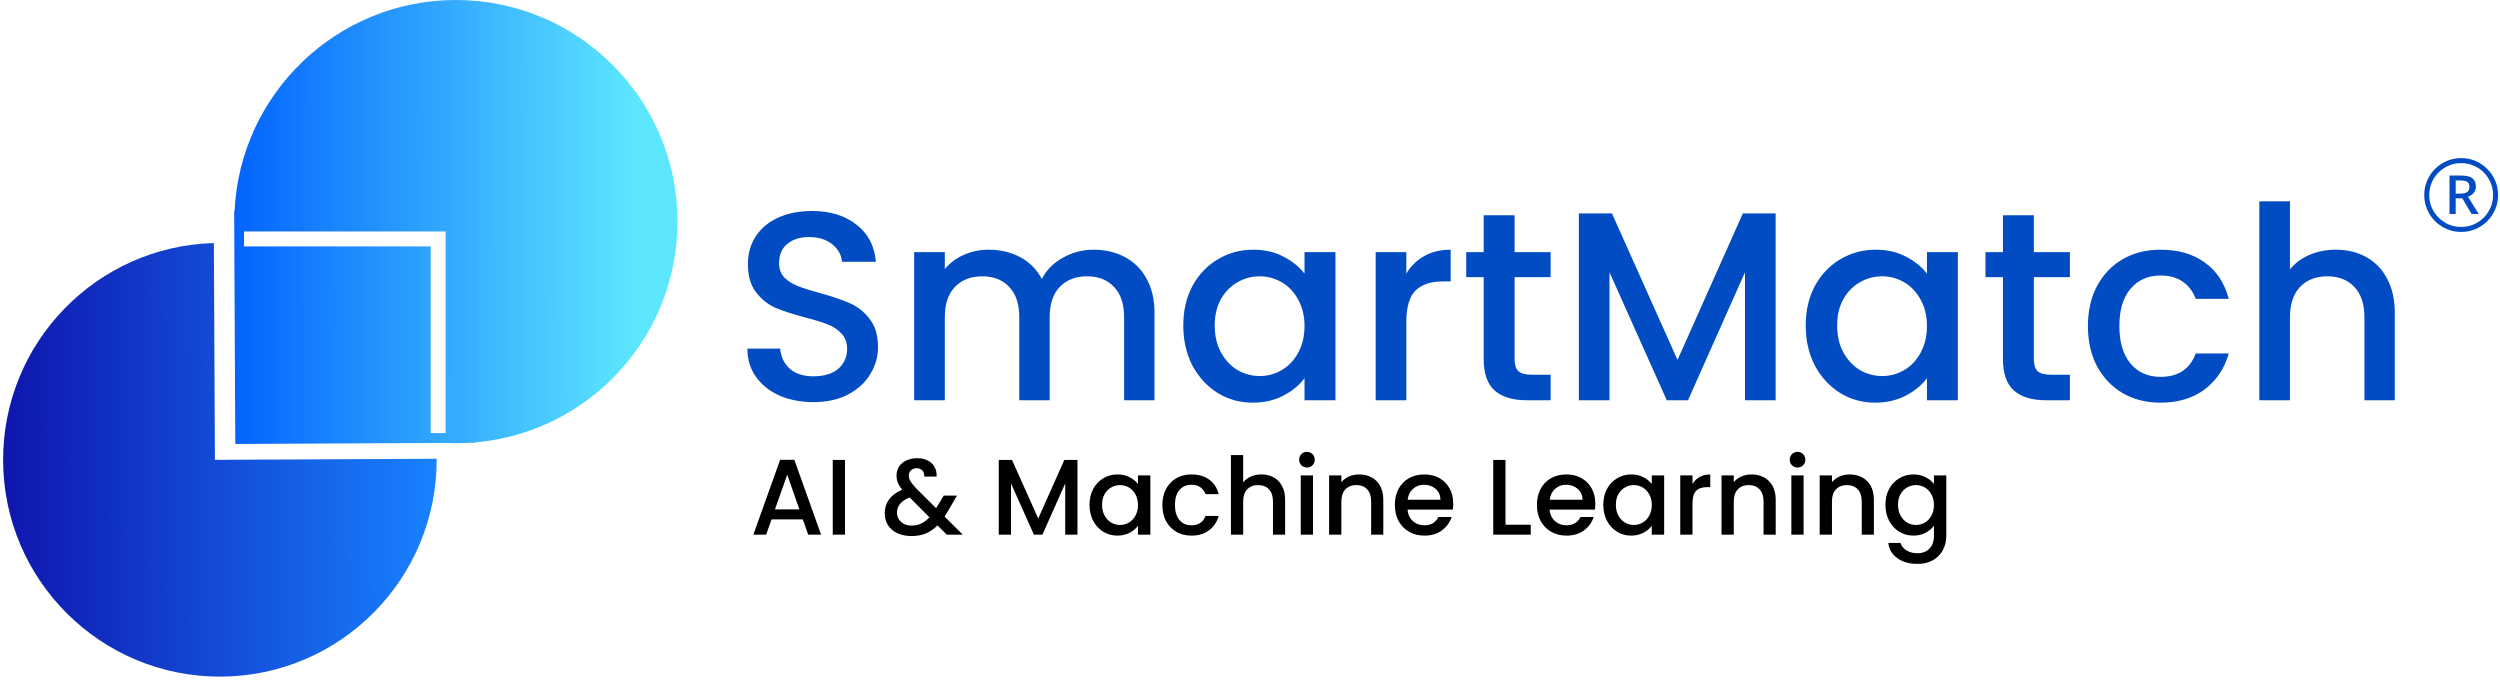
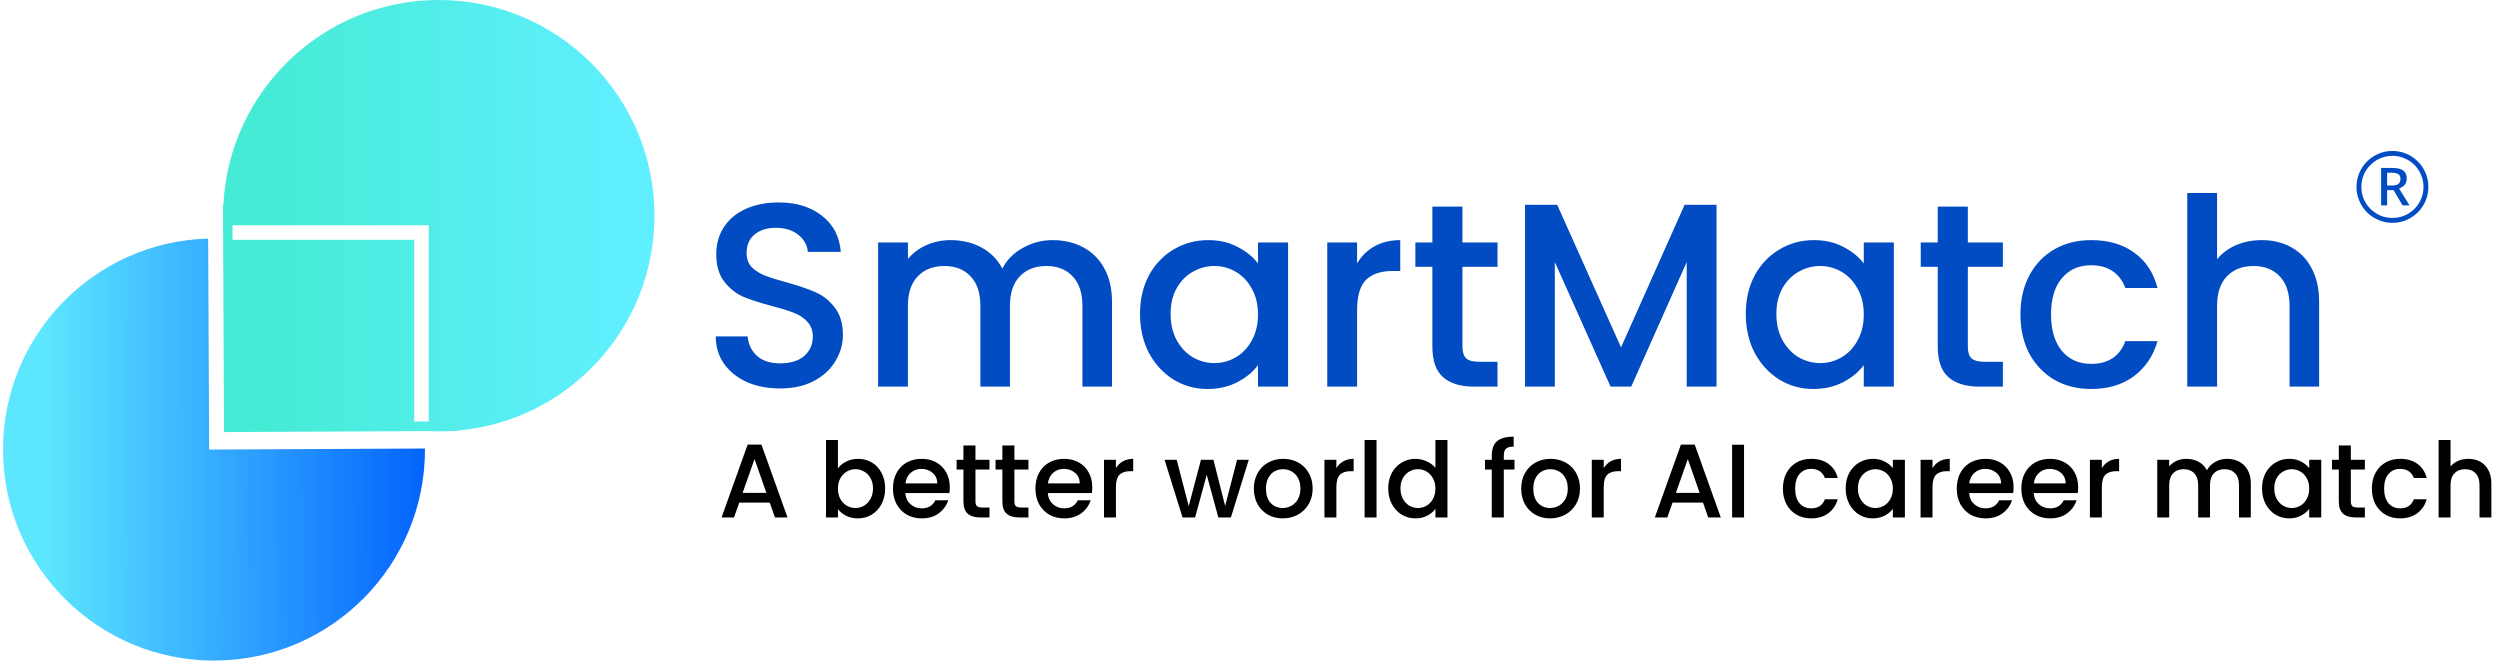
- <svg xmlns="http://www.w3.org/2000/svg" width="837" height="228" viewBox="0 0 837 228" fill="none">
-   <path fill-rule="evenodd" clip-rule="evenodd" d="M71.605 81.374C32.297 82.449 0.856 114.753 1.045 154.288C1.237 194.38 33.886 226.726 73.967 226.534C114.049 226.342 146.386 193.686 146.194 153.593L71.952 153.949L71.605 81.374ZM73.166 81.348L73.379 81.347C73.344 81.347 73.308 81.347 73.272 81.347C73.237 81.347 73.202 81.348 73.166 81.348Z" fill="url(#paint0_linear)" />
-   <path fill-rule="evenodd" clip-rule="evenodd" d="M226.835 74.192C226.835 112.923 197.156 144.722 159.3 148.089L159.301 148.25L156.933 148.261C155.513 148.342 154.083 148.383 152.643 148.383C151.447 148.383 150.257 148.355 149.074 148.299L78.774 148.635L78.4 70.622L78.536 70.621C80.399 31.305 112.865 0 152.643 0C193.618 0 226.835 33.217 226.835 74.192ZM81.688 82.5H144.188V145H149.188V80V77.5H146.688H81.688V82.5Z" fill="url(#paint1_linear)" />
-   <path d="M272.36 134.63C268.16 134.63 264.38 133.91 261.02 132.47C257.66 130.97 255.02 128.87 253.1 126.17C251.18 123.47 250.22 120.32 250.22 116.72H261.2C261.44 119.42 262.49 121.64 264.35 123.38C266.27 125.12 268.94 125.99 272.36 125.99C275.9 125.99 278.66 125.15 280.64 123.47C282.62 121.73 283.61 119.51 283.61 116.81C283.61 114.71 282.98 113 281.72 111.68C280.52 110.36 278.99 109.34 277.13 108.62C275.33 107.9 272.81 107.12 269.57 106.28C265.49 105.2 262.16 104.12 259.58 103.04C257.06 101.9 254.9 100.16 253.1 97.82C251.3 95.48 250.4 92.36 250.4 88.46C250.4 84.86 251.3 81.71 253.1 79.01C254.9 76.31 257.42 74.24 260.66 72.8C263.9 71.36 267.65 70.64 271.91 70.64C277.97 70.64 282.92 72.17 286.76 75.23C290.66 78.23 292.82 82.37 293.24 87.65H281.9C281.72 85.37 280.64 83.42 278.66 81.8C276.68 80.18 274.07 79.37 270.83 79.37C267.89 79.37 265.49 80.12 263.63 81.62C261.77 83.12 260.84 85.28 260.84 88.1C260.84 90.02 261.41 91.61 262.55 92.87C263.75 94.07 265.25 95.03 267.05 95.75C268.85 96.47 271.31 97.25 274.43 98.09C278.57 99.23 281.93 100.37 284.51 101.51C287.15 102.65 289.37 104.42 291.17 106.82C293.03 109.16 293.96 112.31 293.96 116.27C293.96 119.45 293.09 122.45 291.35 125.27C289.67 128.09 287.18 130.37 283.88 132.11C280.64 133.79 276.8 134.63 272.36 134.63ZM366.096 83.6C369.996 83.6 373.476 84.41 376.536 86.03C379.656 87.65 382.086 90.05 383.826 93.23C385.626 96.41 386.526 100.25 386.526 104.75V134H376.356V106.28C376.356 101.84 375.246 98.45 373.026 96.11C370.806 93.71 367.776 92.51 363.936 92.51C360.096 92.51 357.036 93.71 354.756 96.11C352.536 98.45 351.426 101.84 351.426 106.28V134H341.256V106.28C341.256 101.84 340.146 98.45 337.926 96.11C335.706 93.71 332.676 92.51 328.836 92.51C324.996 92.51 321.936 93.71 319.656 96.11C317.436 98.45 316.326 101.84 316.326 106.28V134H306.066V84.41H316.326V90.08C318.006 88.04 320.136 86.45 322.716 85.31C325.296 84.17 328.056 83.6 330.996 83.6C334.956 83.6 338.496 84.44 341.616 86.12C344.736 87.8 347.136 90.23 348.816 93.41C350.316 90.41 352.656 88.04 355.836 86.3C359.016 84.5 362.436 83.6 366.096 83.6ZM396.162 108.98C396.162 104 397.182 99.59 399.222 95.75C401.322 91.91 404.142 88.94 407.682 86.84C411.282 84.68 415.242 83.6 419.562 83.6C423.462 83.6 426.852 84.38 429.732 85.94C432.672 87.44 435.012 89.33 436.752 91.61V84.41H447.102V134H436.752V126.62C435.012 128.96 432.642 130.91 429.642 132.47C426.642 134.03 423.222 134.81 419.382 134.81C415.122 134.81 411.222 133.73 407.682 131.57C404.142 129.35 401.322 126.29 399.222 122.39C397.182 118.43 396.162 113.96 396.162 108.98ZM436.752 109.16C436.752 105.74 436.032 102.77 434.592 100.25C433.212 97.73 431.382 95.81 429.102 94.49C426.822 93.17 424.362 92.51 421.722 92.51C419.082 92.51 416.622 93.17 414.342 94.49C412.062 95.75 410.202 97.64 408.762 100.16C407.382 102.62 406.692 105.56 406.692 108.98C406.692 112.4 407.382 115.4 408.762 117.98C410.202 120.56 412.062 122.54 414.342 123.92C416.682 125.24 419.142 125.9 421.722 125.9C424.362 125.9 426.822 125.24 429.102 123.92C431.382 122.6 433.212 120.68 434.592 118.16C436.032 115.58 436.752 112.58 436.752 109.16ZM470.838 91.61C472.338 89.09 474.318 87.14 476.778 85.76C479.298 84.32 482.268 83.6 485.688 83.6V94.22H483.078C479.058 94.22 475.998 95.24 473.898 97.28C471.858 99.32 470.838 102.86 470.838 107.9V134H460.578V84.41H470.838V91.61ZM507.089 92.78V120.23C507.089 122.09 507.509 123.44 508.349 124.28C509.249 125.06 510.749 125.45 512.849 125.45H519.149V134H511.049C506.429 134 502.889 132.92 500.429 130.76C497.969 128.6 496.739 125.09 496.739 120.23V92.78H490.889V84.41H496.739V72.08H507.089V84.41H519.149V92.78H507.089ZM594.485 71.45V134H584.225V91.16L565.145 134H558.035L538.865 91.16V134H528.605V71.45H539.675L561.635 120.5L583.505 71.45H594.485ZM604.551 108.98C604.551 104 605.571 99.59 607.611 95.75C609.711 91.91 612.531 88.94 616.071 86.84C619.671 84.68 623.631 83.6 627.951 83.6C631.851 83.6 635.241 84.38 638.121 85.94C641.061 87.44 643.401 89.33 645.141 91.61V84.41H655.491V134H645.141V126.62C643.401 128.96 641.031 130.91 638.031 132.47C635.031 134.03 631.611 134.81 627.771 134.81C623.511 134.81 619.611 133.73 616.071 131.57C612.531 129.35 609.711 126.29 607.611 122.39C605.571 118.43 604.551 113.96 604.551 108.98ZM645.141 109.16C645.141 105.74 644.421 102.77 642.981 100.25C641.601 97.73 639.771 95.81 637.491 94.49C635.211 93.17 632.751 92.51 630.111 92.51C627.471 92.51 625.011 93.17 622.731 94.49C620.451 95.75 618.591 97.64 617.151 100.16C615.771 102.62 615.081 105.56 615.081 108.98C615.081 112.4 615.771 115.4 617.151 117.98C618.591 120.56 620.451 122.54 622.731 123.92C625.071 125.24 627.531 125.9 630.111 125.9C632.751 125.9 635.211 125.24 637.491 123.92C639.771 122.6 641.601 120.68 642.981 118.16C644.421 115.58 645.141 112.58 645.141 109.16ZM680.937 92.78V120.23C680.937 122.09 681.357 123.44 682.197 124.28C683.097 125.06 684.597 125.45 686.697 125.45H692.997V134H684.897C680.277 134 676.737 132.92 674.277 130.76C671.817 128.6 670.587 125.09 670.587 120.23V92.78H664.737V84.41H670.587V72.08H680.937V84.41H692.997V92.78H680.937ZM699.033 109.16C699.033 104.06 700.053 99.59 702.093 95.75C704.193 91.85 707.073 88.85 710.733 86.75C714.393 84.65 718.593 83.6 723.333 83.6C729.333 83.6 734.283 85.04 738.183 87.92C742.143 90.74 744.813 94.79 746.193 100.07H735.123C734.223 97.61 732.783 95.69 730.803 94.31C728.823 92.93 726.333 92.24 723.333 92.24C719.133 92.24 715.773 93.74 713.253 96.74C710.793 99.68 709.563 103.82 709.563 109.16C709.563 114.5 710.793 118.67 713.253 121.67C715.773 124.67 719.133 126.17 723.333 126.17C729.273 126.17 733.203 123.56 735.123 118.34H746.193C744.753 123.38 742.053 127.4 738.093 130.4C734.133 133.34 729.213 134.81 723.333 134.81C718.593 134.81 714.393 133.76 710.733 131.66C707.073 129.5 704.193 126.5 702.093 122.66C700.053 118.76 699.033 114.26 699.033 109.16ZM782.068 83.6C785.848 83.6 789.208 84.41 792.148 86.03C795.148 87.65 797.488 90.05 799.168 93.23C800.908 96.41 801.778 100.25 801.778 104.75V134H791.608V106.28C791.608 101.84 790.498 98.45 788.278 96.11C786.058 93.71 783.028 92.51 779.188 92.51C775.348 92.51 772.288 93.71 770.008 96.11C767.788 98.45 766.678 101.84 766.678 106.28V134H756.418V67.4H766.678V90.17C768.418 88.07 770.608 86.45 773.248 85.31C775.948 84.17 778.888 83.6 782.068 83.6Z" fill="#024CC3" />
-   <path d="M824 77.65C822.3 77.65 820.7 77.33 819.2 76.69C817.7 76.05 816.38 75.17 815.24 74.05C814.12 72.91 813.24 71.59 812.6 70.09C811.96 68.59 811.64 66.99 811.64 65.29C811.64 63.57 811.96 61.97 812.6 60.49C813.24 58.99 814.12 57.68 815.24 56.56C816.38 55.42 817.7 54.53 819.2 53.89C820.7 53.25 822.3 52.93 824 52.93C825.72 52.93 827.32 53.25 828.8 53.89C830.3 54.53 831.61 55.42 832.73 56.56C833.87 57.68 834.76 58.99 835.4 60.49C836.04 61.97 836.36 63.57 836.36 65.29C836.36 66.99 836.04 68.59 835.4 70.09C834.76 71.59 833.87 72.91 832.73 74.05C831.61 75.17 830.3 76.05 828.8 76.69C827.32 77.33 825.72 77.65 824 77.65ZM824 75.97C825.48 75.97 826.86 75.7 828.14 75.16C829.44 74.6 830.58 73.83 831.56 72.85C832.54 71.87 833.3 70.74 833.84 69.46C834.4 68.16 834.68 66.77 834.68 65.29C834.68 63.81 834.4 62.43 833.84 61.15C833.3 59.85 832.54 58.71 831.56 57.73C830.58 56.75 829.44 55.99 828.14 55.45C826.86 54.89 825.48 54.61 824 54.61C822.52 54.61 821.13 54.89 819.83 55.45C818.55 55.99 817.42 56.75 816.44 57.73C815.46 58.71 814.69 59.85 814.13 61.15C813.59 62.43 813.32 63.81 813.32 65.29C813.32 66.77 813.59 68.16 814.13 69.46C814.69 70.74 815.46 71.87 816.44 72.85C817.42 73.83 818.55 74.6 819.83 75.16C821.13 75.7 822.52 75.97 824 75.97ZM820.1 71.65V58.78H823.94C825.72 58.78 826.99 59.08 827.75 59.68C828.53 60.26 828.92 61.2 828.92 62.5C828.92 64.08 828.04 65.2 826.28 65.86L829.88 71.65H827.48L824.39 66.4H822.17V71.65H820.1ZM822.17 64.81H823.94C825.82 64.81 826.76 64.06 826.76 62.56C826.76 61.72 826.5 61.16 825.98 60.88C825.48 60.58 824.76 60.43 823.82 60.43H822.17V64.81Z" fill="#024CC3" />
-   <path d="M268.784 173.888H258.308L256.508 179H252.224L261.188 153.944H265.94L274.904 179H270.584L268.784 173.888ZM267.632 170.54L263.564 158.912L259.46 170.54H267.632ZM282.906 153.98V179H278.802V153.98H282.906ZM316.977 179L313.881 175.904C312.681 177.104 311.373 178.004 309.957 178.604C308.541 179.18 306.957 179.468 305.205 179.468C303.429 179.468 301.857 179.156 300.489 178.532C299.121 177.908 298.065 177.02 297.321 175.868C296.577 174.692 296.205 173.336 296.205 171.8C296.205 170.072 296.697 168.536 297.681 167.192C298.665 165.824 300.129 164.744 302.073 163.952C301.377 163.112 300.885 162.332 300.597 161.612C300.309 160.868 300.165 160.052 300.165 159.164C300.165 158.06 300.441 157.076 300.993 156.212C301.569 155.348 302.385 154.664 303.441 154.16C304.497 153.656 305.721 153.404 307.113 153.404C308.529 153.404 309.729 153.68 310.713 154.232C311.721 154.76 312.465 155.492 312.945 156.428C313.449 157.364 313.653 158.408 313.557 159.56H309.453C309.477 158.672 309.261 157.988 308.805 157.508C308.349 157.004 307.725 156.752 306.933 156.752C306.141 156.752 305.493 156.992 304.989 157.472C304.509 157.928 304.269 158.492 304.269 159.164C304.269 159.812 304.449 160.46 304.809 161.108C305.193 161.732 305.853 162.548 306.789 163.556L313.413 170.144L315.969 165.932H320.397L317.157 171.476L316.257 172.952L322.341 179H316.977ZM305.205 175.976C307.461 175.976 309.453 175.052 311.181 173.204L304.557 166.544C301.725 167.672 300.309 169.376 300.309 171.656C300.309 172.88 300.765 173.912 301.677 174.752C302.589 175.568 303.765 175.976 305.205 175.976ZM360.736 153.98V179H356.632V161.864L349 179H346.156L338.488 161.864V179H334.384V153.98H338.812L347.596 173.6L356.344 153.98H360.736ZM364.762 168.992C364.762 167 365.17 165.236 365.986 163.7C366.826 162.164 367.954 160.976 369.37 160.136C370.81 159.272 372.394 158.84 374.122 158.84C375.682 158.84 377.038 159.152 378.19 159.776C379.366 160.376 380.302 161.132 380.998 162.044V159.164H385.138V179H380.998V176.048C380.302 176.984 379.354 177.764 378.154 178.388C376.954 179.012 375.586 179.324 374.05 179.324C372.346 179.324 370.786 178.892 369.37 178.028C367.954 177.14 366.826 175.916 365.986 174.356C365.17 172.772 364.762 170.984 364.762 168.992ZM380.998 169.064C380.998 167.696 380.71 166.508 380.134 165.5C379.582 164.492 378.85 163.724 377.938 163.196C377.026 162.668 376.042 162.404 374.986 162.404C373.93 162.404 372.946 162.668 372.034 163.196C371.122 163.7 370.378 164.456 369.802 165.464C369.25 166.448 368.974 167.624 368.974 168.992C368.974 170.36 369.25 171.56 369.802 172.592C370.378 173.624 371.122 174.416 372.034 174.968C372.97 175.496 373.954 175.76 374.986 175.76C376.042 175.76 377.026 175.496 377.938 174.968C378.85 174.44 379.582 173.672 380.134 172.664C380.71 171.632 380.998 170.432 380.998 169.064ZM389.16 169.064C389.16 167.024 389.568 165.236 390.384 163.7C391.224 162.14 392.376 160.94 393.84 160.1C395.304 159.26 396.984 158.84 398.88 158.84C401.28 158.84 403.26 159.416 404.82 160.568C406.404 161.696 407.472 163.316 408.024 165.428H403.596C403.236 164.444 402.66 163.676 401.868 163.124C401.076 162.572 400.08 162.296 398.88 162.296C397.2 162.296 395.856 162.896 394.848 164.096C393.864 165.272 393.372 166.928 393.372 169.064C393.372 171.2 393.864 172.868 394.848 174.068C395.856 175.268 397.2 175.868 398.88 175.868C401.256 175.868 402.828 174.824 403.596 172.736H408.024C407.448 174.752 406.368 176.36 404.784 177.56C403.2 178.736 401.232 179.324 398.88 179.324C396.984 179.324 395.304 178.904 393.84 178.064C392.376 177.2 391.224 176 390.384 174.464C389.568 172.904 389.16 171.104 389.16 169.064ZM422.374 158.84C423.886 158.84 425.23 159.164 426.406 159.812C427.606 160.46 428.542 161.42 429.214 162.692C429.91 163.964 430.258 165.5 430.258 167.3V179H426.19V167.912C426.19 166.136 425.746 164.78 424.858 163.844C423.97 162.884 422.758 162.404 421.222 162.404C419.686 162.404 418.462 162.884 417.55 163.844C416.662 164.78 416.218 166.136 416.218 167.912V179H412.114V152.36H416.218V161.468C416.914 160.628 417.79 159.98 418.846 159.524C419.926 159.068 421.102 158.84 422.374 158.84ZM437.581 156.536C436.837 156.536 436.213 156.284 435.709 155.78C435.205 155.276 434.953 154.652 434.953 153.908C434.953 153.164 435.205 152.54 435.709 152.036C436.213 151.532 436.837 151.28 437.581 151.28C438.301 151.28 438.913 151.532 439.417 152.036C439.921 152.54 440.173 153.164 440.173 153.908C440.173 154.652 439.921 155.276 439.417 155.78C438.913 156.284 438.301 156.536 437.581 156.536ZM439.597 159.164V179H435.493V159.164H439.597ZM454.993 158.84C456.553 158.84 457.945 159.164 459.169 159.812C460.417 160.46 461.389 161.42 462.085 162.692C462.781 163.964 463.129 165.5 463.129 167.3V179H459.061V167.912C459.061 166.136 458.617 164.78 457.729 163.844C456.841 162.884 455.629 162.404 454.093 162.404C452.557 162.404 451.333 162.884 450.421 163.844C449.533 164.78 449.089 166.136 449.089 167.912V179H444.985V159.164H449.089V161.432C449.761 160.616 450.613 159.98 451.645 159.524C452.701 159.068 453.817 158.84 454.993 158.84ZM486.544 168.596C486.544 169.34 486.496 170.012 486.4 170.612H471.244C471.364 172.196 471.952 173.468 473.008 174.428C474.064 175.388 475.36 175.868 476.896 175.868C479.104 175.868 480.664 174.944 481.576 173.096H486.004C485.404 174.92 484.312 176.42 482.728 177.596C481.168 178.748 479.224 179.324 476.896 179.324C475 179.324 473.296 178.904 471.784 178.064C470.296 177.2 469.12 176 468.256 174.464C467.416 172.904 466.996 171.104 466.996 169.064C466.996 167.024 467.404 165.236 468.22 163.7C469.06 162.14 470.224 160.94 471.712 160.1C473.224 159.26 474.952 158.84 476.896 158.84C478.768 158.84 480.436 159.248 481.9 160.064C483.364 160.88 484.504 162.032 485.32 163.52C486.136 164.984 486.544 166.676 486.544 168.596ZM482.26 167.3C482.236 165.788 481.696 164.576 480.64 163.664C479.584 162.752 478.276 162.296 476.716 162.296C475.3 162.296 474.088 162.752 473.08 163.664C472.072 164.552 471.472 165.764 471.28 167.3H482.26ZM504.038 175.688H512.498V179H499.934V153.98H504.038V175.688ZM534.11 168.596C534.11 169.34 534.062 170.012 533.966 170.612H518.81C518.93 172.196 519.518 173.468 520.574 174.428C521.63 175.388 522.926 175.868 524.462 175.868C526.67 175.868 528.23 174.944 529.142 173.096H533.57C532.97 174.92 531.878 176.42 530.294 177.596C528.734 178.748 526.79 179.324 524.462 179.324C522.566 179.324 520.862 178.904 519.35 178.064C517.862 177.2 516.686 176 515.822 174.464C514.982 172.904 514.562 171.104 514.562 169.064C514.562 167.024 514.97 165.236 515.786 163.7C516.626 162.14 517.79 160.94 519.278 160.1C520.79 159.26 522.518 158.84 524.462 158.84C526.334 158.84 528.002 159.248 529.466 160.064C530.93 160.88 532.07 162.032 532.886 163.52C533.702 164.984 534.11 166.676 534.11 168.596ZM529.826 167.3C529.802 165.788 529.262 164.576 528.206 163.664C527.15 162.752 525.842 162.296 524.282 162.296C522.866 162.296 521.654 162.752 520.646 163.664C519.638 164.552 519.038 165.764 518.846 167.3H529.826ZM536.781 168.992C536.781 167 537.189 165.236 538.005 163.7C538.845 162.164 539.973 160.976 541.389 160.136C542.829 159.272 544.413 158.84 546.141 158.84C547.701 158.84 549.057 159.152 550.209 159.776C551.385 160.376 552.321 161.132 553.017 162.044V159.164H557.157V179H553.017V176.048C552.321 176.984 551.373 177.764 550.173 178.388C548.973 179.012 547.605 179.324 546.069 179.324C544.365 179.324 542.805 178.892 541.389 178.028C539.973 177.14 538.845 175.916 538.005 174.356C537.189 172.772 536.781 170.984 536.781 168.992ZM553.017 169.064C553.017 167.696 552.729 166.508 552.153 165.5C551.601 164.492 550.869 163.724 549.957 163.196C549.045 162.668 548.061 162.404 547.005 162.404C545.949 162.404 544.965 162.668 544.053 163.196C543.141 163.7 542.397 164.456 541.821 165.464C541.269 166.448 540.993 167.624 540.993 168.992C540.993 170.36 541.269 171.56 541.821 172.592C542.397 173.624 543.141 174.416 544.053 174.968C544.989 175.496 545.973 175.76 547.005 175.76C548.061 175.76 549.045 175.496 549.957 174.968C550.869 174.44 551.601 173.672 552.153 172.664C552.729 171.632 553.017 170.432 553.017 169.064ZM566.652 162.044C567.252 161.036 568.044 160.256 569.028 159.704C570.036 159.128 571.224 158.84 572.592 158.84V163.088H571.548C569.94 163.088 568.716 163.496 567.876 164.312C567.06 165.128 566.652 166.544 566.652 168.56V179H562.548V159.164H566.652V162.044ZM586.372 158.84C587.932 158.84 589.324 159.164 590.548 159.812C591.796 160.46 592.768 161.42 593.464 162.692C594.16 163.964 594.508 165.5 594.508 167.3V179H590.44V167.912C590.44 166.136 589.996 164.78 589.108 163.844C588.22 162.884 587.008 162.404 585.472 162.404C583.936 162.404 582.712 162.884 581.8 163.844C580.912 164.78 580.468 166.136 580.468 167.912V179H576.364V159.164H580.468V161.432C581.14 160.616 581.992 159.98 583.024 159.524C584.08 159.068 585.196 158.84 586.372 158.84ZM601.831 156.536C601.087 156.536 600.463 156.284 599.959 155.78C599.455 155.276 599.203 154.652 599.203 153.908C599.203 153.164 599.455 152.54 599.959 152.036C600.463 151.532 601.087 151.28 601.831 151.28C602.551 151.28 603.163 151.532 603.667 152.036C604.171 152.54 604.423 153.164 604.423 153.908C604.423 154.652 604.171 155.276 603.667 155.78C603.163 156.284 602.551 156.536 601.831 156.536ZM603.847 159.164V179H599.743V159.164H603.847ZM619.243 158.84C620.803 158.84 622.195 159.164 623.419 159.812C624.667 160.46 625.639 161.42 626.335 162.692C627.031 163.964 627.379 165.5 627.379 167.3V179H623.311V167.912C623.311 166.136 622.867 164.78 621.979 163.844C621.091 162.884 619.879 162.404 618.343 162.404C616.807 162.404 615.583 162.884 614.671 163.844C613.783 164.78 613.339 166.136 613.339 167.912V179H609.235V159.164H613.339V161.432C614.011 160.616 614.863 159.98 615.895 159.524C616.951 159.068 618.067 158.84 619.243 158.84ZM640.606 158.84C642.142 158.84 643.498 159.152 644.674 159.776C645.874 160.376 646.81 161.132 647.482 162.044V159.164H651.622V179.324C651.622 181.148 651.238 182.768 650.47 184.184C649.702 185.624 648.586 186.752 647.122 187.568C645.682 188.384 643.954 188.792 641.938 188.792C639.25 188.792 637.018 188.156 635.242 186.884C633.466 185.636 632.458 183.932 632.218 181.772H636.286C636.598 182.804 637.258 183.632 638.266 184.256C639.298 184.904 640.522 185.228 641.938 185.228C643.594 185.228 644.926 184.724 645.934 183.716C646.966 182.708 647.482 181.244 647.482 179.324V176.012C646.786 176.948 645.838 177.74 644.638 178.388C643.462 179.012 642.118 179.324 640.606 179.324C638.878 179.324 637.294 178.892 635.854 178.028C634.438 177.14 633.31 175.916 632.47 174.356C631.654 172.772 631.246 170.984 631.246 168.992C631.246 167 631.654 165.236 632.47 163.7C633.31 162.164 634.438 160.976 635.854 160.136C637.294 159.272 638.878 158.84 640.606 158.84ZM647.482 169.064C647.482 167.696 647.194 166.508 646.618 165.5C646.066 164.492 645.334 163.724 644.422 163.196C643.51 162.668 642.526 162.404 641.47 162.404C640.414 162.404 639.43 162.668 638.518 163.196C637.606 163.7 636.862 164.456 636.286 165.464C635.734 166.448 635.458 167.624 635.458 168.992C635.458 170.36 635.734 171.56 636.286 172.592C636.862 173.624 637.606 174.416 638.518 174.968C639.454 175.496 640.438 175.76 641.47 175.76C642.526 175.76 643.51 175.496 644.422 174.968C645.334 174.44 646.066 173.672 646.618 172.664C647.194 171.632 647.482 170.432 647.482 169.064Z" fill="black" />
+ <svg xmlns="http://www.w3.org/2000/svg" width="860" height="229" viewBox="0 0 860 229" fill="none">
+   <path fill-rule="evenodd" clip-rule="evenodd" d="M71.605 82.072C32.297 83.147 0.856 115.451 1.046 154.986C1.237 195.078 33.886 227.424 73.967 227.232C114.049 227.04 146.386 194.383 146.194 154.291L71.952 154.647L71.605 82.072ZM73.166 82.046L73.379 82.045C73.344 82.045 73.308 82.045 73.273 82.045C73.237 82.045 73.202 82.046 73.166 82.046Z" fill="url(#paint0_linear)" />
+   <path fill-rule="evenodd" clip-rule="evenodd" d="M225.135 74.192C225.135 112.923 195.456 144.722 157.6 148.089L157.601 148.25L155.233 148.261C153.813 148.342 152.383 148.383 150.943 148.383C149.746 148.383 148.556 148.355 147.374 148.299L77.073 148.635L76.7 70.622L76.836 70.621C78.698 31.305 111.165 0 150.943 0C191.918 0 225.135 33.217 225.135 74.192ZM79.987 82.5H142.487V145H147.487V80V77.5H144.987H79.987V82.5Z" fill="url(#paint1_linear)" />
+   <path d="M268.358 133.63C264.158 133.63 260.378 132.91 257.018 131.47C253.658 129.97 251.018 127.87 249.098 125.17C247.178 122.47 246.218 119.32 246.218 115.72H257.198C257.438 118.42 258.488 120.64 260.348 122.38C262.268 124.12 264.938 124.99 268.358 124.99C271.898 124.99 274.658 124.15 276.638 122.47C278.618 120.73 279.608 118.51 279.608 115.81C279.608 113.71 278.978 112 277.718 110.68C276.518 109.36 274.988 108.34 273.128 107.62C271.328 106.9 268.808 106.12 265.568 105.28C261.488 104.2 258.158 103.12 255.578 102.04C253.058 100.9 250.898 99.16 249.098 96.82C247.298 94.48 246.398 91.36 246.398 87.46C246.398 83.86 247.298 80.71 249.098 78.01C250.898 75.31 253.418 73.24 256.658 71.8C259.898 70.36 263.648 69.64 267.908 69.64C273.968 69.64 278.918 71.17 282.758 74.23C286.658 77.23 288.818 81.37 289.238 86.65H277.898C277.718 84.37 276.638 82.42 274.658 80.8C272.678 79.18 270.068 78.37 266.828 78.37C263.888 78.37 261.488 79.12 259.628 80.62C257.768 82.12 256.838 84.28 256.838 87.1C256.838 89.02 257.408 90.61 258.548 91.87C259.748 93.07 261.248 94.03 263.048 94.75C264.848 95.47 267.308 96.25 270.428 97.09C274.568 98.23 277.928 99.37 280.508 100.51C283.148 101.65 285.368 103.42 287.168 105.82C289.028 108.16 289.958 111.31 289.958 115.27C289.958 118.45 289.088 121.45 287.348 124.27C285.668 127.09 283.178 129.37 279.878 131.11C276.638 132.79 272.798 133.63 268.358 133.63ZM362.095 82.6C365.995 82.6 369.475 83.41 372.535 85.03C375.655 86.65 378.085 89.05 379.825 92.23C381.625 95.41 382.525 99.25 382.525 103.75V133H372.355V105.28C372.355 100.84 371.245 97.45 369.025 95.11C366.805 92.71 363.775 91.51 359.935 91.51C356.095 91.51 353.035 92.71 350.755 95.11C348.535 97.45 347.425 100.84 347.425 105.28V133H337.255V105.28C337.255 100.84 336.145 97.45 333.925 95.11C331.705 92.71 328.675 91.51 324.835 91.51C320.995 91.51 317.935 92.71 315.655 95.11C313.435 97.45 312.325 100.84 312.325 105.28V133H302.065V83.41H312.325V89.08C314.005 87.04 316.135 85.45 318.715 84.31C321.295 83.17 324.055 82.6 326.995 82.6C330.955 82.6 334.495 83.44 337.615 85.12C340.735 86.8 343.135 89.23 344.815 92.41C346.315 89.41 348.655 87.04 351.835 85.3C355.015 83.5 358.435 82.6 362.095 82.6ZM392.16 107.98C392.16 103 393.18 98.59 395.22 94.75C397.32 90.91 400.14 87.94 403.68 85.84C407.28 83.68 411.24 82.6 415.56 82.6C419.46 82.6 422.85 83.38 425.73 84.94C428.67 86.44 431.01 88.33 432.75 90.61V83.41H443.1V133H432.75V125.62C431.01 127.96 428.64 129.91 425.64 131.47C422.64 133.03 419.22 133.81 415.38 133.81C411.12 133.81 407.22 132.73 403.68 130.57C400.14 128.35 397.32 125.29 395.22 121.39C393.18 117.43 392.16 112.96 392.16 107.98ZM432.75 108.16C432.75 104.74 432.03 101.77 430.59 99.25C429.21 96.73 427.38 94.81 425.1 93.49C422.82 92.17 420.36 91.51 417.72 91.51C415.08 91.51 412.62 92.17 410.34 93.49C408.06 94.75 406.2 96.64 404.76 99.16C403.38 101.62 402.69 104.56 402.69 107.98C402.69 111.4 403.38 114.4 404.76 116.98C406.2 119.56 408.06 121.54 410.34 122.92C412.68 124.24 415.14 124.9 417.72 124.9C420.36 124.9 422.82 124.24 425.1 122.92C427.38 121.6 429.21 119.68 430.59 117.16C432.03 114.58 432.75 111.58 432.75 108.16ZM466.836 90.61C468.336 88.09 470.316 86.14 472.776 84.76C475.296 83.32 478.266 82.6 481.686 82.6V93.22H479.076C475.056 93.22 471.996 94.24 469.896 96.28C467.856 98.32 466.836 101.86 466.836 106.9V133H456.576V83.41H466.836V90.61ZM503.087 91.78V119.23C503.087 121.09 503.507 122.44 504.347 123.28C505.247 124.06 506.747 124.45 508.847 124.45H515.147V133H507.047C502.427 133 498.887 131.92 496.427 129.76C493.967 127.6 492.737 124.09 492.737 119.23V91.78H486.887V83.41H492.737V71.08H503.087V83.41H515.147V91.78H503.087ZM590.484 70.45V133H580.224V90.16L561.144 133H554.034L534.864 90.16V133H524.604V70.45H535.674L557.634 119.5L579.504 70.45H590.484ZM600.549 107.98C600.549 103 601.569 98.59 603.609 94.75C605.709 90.91 608.529 87.94 612.069 85.84C615.669 83.68 619.629 82.6 623.949 82.6C627.849 82.6 631.239 83.38 634.119 84.94C637.059 86.44 639.399 88.33 641.139 90.61V83.41H651.489V133H641.139V125.62C639.399 127.96 637.029 129.91 634.029 131.47C631.029 133.03 627.609 133.81 623.769 133.81C619.509 133.81 615.609 132.73 612.069 130.57C608.529 128.35 605.709 125.29 603.609 121.39C601.569 117.43 600.549 112.96 600.549 107.98ZM641.139 108.16C641.139 104.74 640.419 101.77 638.979 99.25C637.599 96.73 635.769 94.81 633.489 93.49C631.209 92.17 628.749 91.51 626.109 91.51C623.469 91.51 621.009 92.17 618.729 93.49C616.449 94.75 614.589 96.64 613.149 99.16C611.769 101.62 611.079 104.56 611.079 107.98C611.079 111.4 611.769 114.4 613.149 116.98C614.589 119.56 616.449 121.54 618.729 122.92C621.069 124.24 623.529 124.9 626.109 124.9C628.749 124.9 631.209 124.24 633.489 122.92C635.769 121.6 637.599 119.68 638.979 117.16C640.419 114.58 641.139 111.58 641.139 108.16ZM676.935 91.78V119.23C676.935 121.09 677.355 122.44 678.195 123.28C679.095 124.06 680.595 124.45 682.695 124.45H688.995V133H680.895C676.275 133 672.735 131.92 670.275 129.76C667.815 127.6 666.585 124.09 666.585 119.23V91.78H660.735V83.41H666.585V71.08H676.935V83.41H688.995V91.78H676.935ZM695.031 108.16C695.031 103.06 696.051 98.59 698.091 94.75C700.191 90.85 703.071 87.85 706.731 85.75C710.391 83.65 714.591 82.6 719.331 82.6C725.331 82.6 730.281 84.04 734.181 86.92C738.141 89.74 740.811 93.79 742.191 99.07H731.121C730.221 96.61 728.781 94.69 726.801 93.31C724.821 91.93 722.331 91.24 719.331 91.24C715.131 91.24 711.771 92.74 709.251 95.74C706.791 98.68 705.561 102.82 705.561 108.16C705.561 113.5 706.791 117.67 709.251 120.67C711.771 123.67 715.131 125.17 719.331 125.17C725.271 125.17 729.201 122.56 731.121 117.34H742.191C740.751 122.38 738.051 126.4 734.091 129.4C730.131 132.34 725.211 133.81 719.331 133.81C714.591 133.81 710.391 132.76 706.731 130.66C703.071 128.5 700.191 125.5 698.091 121.66C696.051 117.76 695.031 113.26 695.031 108.16ZM778.066 82.6C781.846 82.6 785.206 83.41 788.146 85.03C791.146 86.65 793.486 89.05 795.166 92.23C796.906 95.41 797.776 99.25 797.776 103.75V133H787.606V105.28C787.606 100.84 786.496 97.45 784.276 95.11C782.056 92.71 779.026 91.51 775.186 91.51C771.346 91.51 768.286 92.71 766.006 95.11C763.786 97.45 762.676 100.84 762.676 105.28V133H752.416V66.4H762.676V89.17C764.416 87.07 766.606 85.45 769.246 84.31C771.946 83.17 774.886 82.6 778.066 82.6Z" fill="#024CC3" />
+   <path d="M823 76.65C821.3 76.65 819.7 76.33 818.2 75.69C816.7 75.05 815.38 74.17 814.24 73.05C813.12 71.91 812.24 70.59 811.6 69.09C810.96 67.59 810.64 65.99 810.64 64.29C810.64 62.57 810.96 60.97 811.6 59.49C812.24 57.99 813.12 56.68 814.24 55.56C815.38 54.42 816.7 53.53 818.2 52.89C819.7 52.25 821.3 51.93 823 51.93C824.72 51.93 826.32 52.25 827.8 52.89C829.3 53.53 830.61 54.42 831.73 55.56C832.87 56.68 833.76 57.99 834.4 59.49C835.04 60.97 835.36 62.57 835.36 64.29C835.36 65.99 835.04 67.59 834.4 69.09C833.76 70.59 832.87 71.91 831.73 73.05C830.61 74.17 829.3 75.05 827.8 75.69C826.32 76.33 824.72 76.65 823 76.65ZM823 74.97C824.48 74.97 825.86 74.7 827.14 74.16C828.44 73.6 829.58 72.83 830.56 71.85C831.54 70.87 832.3 69.74 832.84 68.46C833.4 67.16 833.68 65.77 833.68 64.29C833.68 62.81 833.4 61.43 832.84 60.15C832.3 58.85 831.54 57.71 830.56 56.73C829.58 55.75 828.44 54.99 827.14 54.45C825.86 53.89 824.48 53.61 823 53.61C821.52 53.61 820.13 53.89 818.83 54.45C817.55 54.99 816.42 55.75 815.44 56.73C814.46 57.71 813.69 58.85 813.13 60.15C812.59 61.43 812.32 62.81 812.32 64.29C812.32 65.77 812.59 67.16 813.13 68.46C813.69 69.74 814.46 70.87 815.44 71.85C816.42 72.83 817.55 73.6 818.83 74.16C820.13 74.7 821.52 74.97 823 74.97ZM819.1 70.65V57.78H822.94C824.72 57.78 825.99 58.08 826.75 58.68C827.53 59.26 827.92 60.2 827.92 61.5C827.92 63.08 827.04 64.2 825.28 64.86L828.88 70.65H826.48L823.39 65.4H821.17V70.65H819.1ZM821.17 63.81H822.94C824.82 63.81 825.76 63.06 825.76 61.56C825.76 60.72 825.5 60.16 824.98 59.88C824.48 59.58 823.76 59.43 822.82 59.43H821.17V63.81Z" fill="#024CC3" />
+   <path d="M264.782 172.888H254.306L252.506 178H248.222L257.186 152.944H261.938L270.902 178H266.582L264.782 172.888ZM263.63 169.54L259.562 157.912L255.458 169.54H263.63ZM288.255 161.116C288.951 160.156 289.899 159.376 291.099 158.776C292.323 158.152 293.679 157.84 295.167 157.84C296.919 157.84 298.503 158.26 299.919 159.1C301.335 159.94 302.451 161.14 303.267 162.7C304.083 164.236 304.491 166 304.491 167.992C304.491 169.984 304.083 171.772 303.267 173.356C302.451 174.916 301.323 176.14 299.883 177.028C298.467 177.892 296.895 178.324 295.167 178.324C293.631 178.324 292.263 178.024 291.063 177.424C289.887 176.824 288.951 176.056 288.255 175.12V178H284.151V151.36H288.255V161.116ZM300.315 167.992C300.315 166.624 300.027 165.448 299.451 164.464C298.899 163.456 298.155 162.7 297.219 162.196C296.307 161.668 295.323 161.404 294.267 161.404C293.235 161.404 292.251 161.668 291.315 162.196C290.403 162.724 289.659 163.492 289.083 164.5C288.531 165.508 288.255 166.696 288.255 168.064C288.255 169.432 288.531 170.632 289.083 171.664C289.659 172.672 290.403 173.44 291.315 173.968C292.251 174.496 293.235 174.76 294.267 174.76C295.323 174.76 296.307 174.496 297.219 173.968C298.155 173.416 298.899 172.624 299.451 171.592C300.027 170.56 300.315 169.36 300.315 167.992ZM326.73 167.596C326.73 168.34 326.682 169.012 326.586 169.612H311.43C311.55 171.196 312.138 172.468 313.194 173.428C314.25 174.388 315.546 174.868 317.082 174.868C319.29 174.868 320.85 173.944 321.762 172.096H326.19C325.59 173.92 324.498 175.42 322.914 176.596C321.354 177.748 319.41 178.324 317.082 178.324C315.186 178.324 313.482 177.904 311.97 177.064C310.482 176.2 309.306 175 308.442 173.464C307.602 171.904 307.182 170.104 307.182 168.064C307.182 166.024 307.59 164.236 308.406 162.7C309.246 161.14 310.41 159.94 311.898 159.1C313.41 158.26 315.138 157.84 317.082 157.84C318.954 157.84 320.622 158.248 322.086 159.064C323.55 159.88 324.69 161.032 325.506 162.52C326.322 163.984 326.73 165.676 326.73 167.596ZM322.446 166.3C322.422 164.788 321.882 163.576 320.826 162.664C319.77 161.752 318.462 161.296 316.902 161.296C315.486 161.296 314.274 161.752 313.266 162.664C312.258 163.552 311.658 164.764 311.466 166.3H322.446ZM335.557 161.512V172.492C335.557 173.236 335.725 173.776 336.061 174.112C336.421 174.424 337.021 174.58 337.861 174.58H340.381V178H337.141C335.293 178 333.877 177.568 332.893 176.704C331.909 175.84 331.417 174.436 331.417 172.492V161.512H329.077V158.164H331.417V153.232H335.557V158.164H340.381V161.512H335.557ZM348.951 161.512V172.492C348.951 173.236 349.119 173.776 349.455 174.112C349.815 174.424 350.415 174.58 351.255 174.58H353.775V178H350.535C348.687 178 347.271 177.568 346.287 176.704C345.303 175.84 344.811 174.436 344.811 172.492V161.512H342.471V158.164H344.811V153.232H348.951V158.164H353.775V161.512H348.951ZM375.738 167.596C375.738 168.34 375.69 169.012 375.594 169.612H360.438C360.558 171.196 361.146 172.468 362.202 173.428C363.258 174.388 364.554 174.868 366.09 174.868C368.298 174.868 369.858 173.944 370.77 172.096H375.198C374.598 173.92 373.506 175.42 371.922 176.596C370.362 177.748 368.418 178.324 366.09 178.324C364.194 178.324 362.49 177.904 360.978 177.064C359.49 176.2 358.314 175 357.45 173.464C356.61 171.904 356.19 170.104 356.19 168.064C356.19 166.024 356.598 164.236 357.414 162.7C358.254 161.14 359.418 159.94 360.906 159.1C362.418 158.26 364.146 157.84 366.09 157.84C367.962 157.84 369.63 158.248 371.094 159.064C372.558 159.88 373.698 161.032 374.514 162.52C375.33 163.984 375.738 165.676 375.738 167.596ZM371.454 166.3C371.43 164.788 370.89 163.576 369.834 162.664C368.778 161.752 367.47 161.296 365.91 161.296C364.494 161.296 363.282 161.752 362.274 162.664C361.266 163.552 360.666 164.764 360.474 166.3H371.454ZM383.88 161.044C384.48 160.036 385.272 159.256 386.256 158.704C387.264 158.128 388.452 157.84 389.82 157.84V162.088H388.776C387.168 162.088 385.944 162.496 385.104 163.312C384.288 164.128 383.88 165.544 383.88 167.56V178H379.776V158.164H383.88V161.044ZM429.584 158.164L423.428 178H419.108L415.112 163.348L411.116 178H406.796L400.604 158.164H404.78L408.92 174.112L413.132 158.164H417.416L421.448 174.04L425.552 158.164H429.584ZM441.255 178.324C439.383 178.324 437.691 177.904 436.179 177.064C434.667 176.2 433.479 175 432.615 173.464C431.751 171.904 431.319 170.104 431.319 168.064C431.319 166.048 431.763 164.26 432.651 162.7C433.539 161.14 434.751 159.94 436.287 159.1C437.823 158.26 439.539 157.84 441.435 157.84C443.331 157.84 445.047 158.26 446.583 159.1C448.119 159.94 449.331 161.14 450.219 162.7C451.107 164.26 451.551 166.048 451.551 168.064C451.551 170.08 451.095 171.868 450.183 173.428C449.271 174.988 448.023 176.2 446.439 177.064C444.879 177.904 443.151 178.324 441.255 178.324ZM441.255 174.76C442.311 174.76 443.295 174.508 444.207 174.004C445.143 173.5 445.899 172.744 446.475 171.736C447.051 170.728 447.339 169.504 447.339 168.064C447.339 166.624 447.063 165.412 446.511 164.428C445.959 163.42 445.227 162.664 444.315 162.16C443.403 161.656 442.419 161.404 441.363 161.404C440.307 161.404 439.323 161.656 438.411 162.16C437.523 162.664 436.815 163.42 436.287 164.428C435.759 165.412 435.495 166.624 435.495 168.064C435.495 170.2 436.035 171.856 437.115 173.032C438.219 174.184 439.599 174.76 441.255 174.76ZM459.712 161.044C460.312 160.036 461.104 159.256 462.088 158.704C463.096 158.128 464.284 157.84 465.652 157.84V162.088H464.608C463 162.088 461.776 162.496 460.936 163.312C460.12 164.128 459.712 165.544 459.712 167.56V178H455.608V158.164H459.712V161.044ZM473.529 151.36V178H469.425V151.36H473.529ZM477.549 167.992C477.549 166 477.957 164.236 478.773 162.7C479.613 161.164 480.741 159.976 482.157 159.136C483.597 158.272 485.193 157.84 486.945 157.84C488.241 157.84 489.513 158.128 490.761 158.704C492.033 159.256 493.041 160 493.785 160.936V151.36H497.925V178H493.785V175.012C493.113 175.972 492.177 176.764 490.977 177.388C489.801 178.012 488.445 178.324 486.909 178.324C485.181 178.324 483.597 177.892 482.157 177.028C480.741 176.14 479.613 174.916 478.773 173.356C477.957 171.772 477.549 169.984 477.549 167.992ZM493.785 168.064C493.785 166.696 493.497 165.508 492.921 164.5C492.369 163.492 491.637 162.724 490.725 162.196C489.813 161.668 488.829 161.404 487.773 161.404C486.717 161.404 485.733 161.668 484.821 162.196C483.909 162.7 483.165 163.456 482.589 164.464C482.037 165.448 481.761 166.624 481.761 167.992C481.761 169.36 482.037 170.56 482.589 171.592C483.165 172.624 483.909 173.416 484.821 173.968C485.757 174.496 486.741 174.76 487.773 174.76C488.829 174.76 489.813 174.496 490.725 173.968C491.637 173.44 492.369 172.672 492.921 171.664C493.497 170.632 493.785 169.432 493.785 168.064ZM520.983 161.512H517.311V178H513.171V161.512H510.831V158.164H513.171V156.76C513.171 154.48 513.771 152.824 514.971 151.792C516.195 150.736 518.103 150.208 520.695 150.208V153.628C519.447 153.628 518.571 153.868 518.067 154.348C517.563 154.804 517.311 155.608 517.311 156.76V158.164H520.983V161.512ZM533.224 178.324C531.352 178.324 529.66 177.904 528.148 177.064C526.636 176.2 525.448 175 524.584 173.464C523.72 171.904 523.288 170.104 523.288 168.064C523.288 166.048 523.732 164.26 524.62 162.7C525.508 161.14 526.72 159.94 528.256 159.1C529.792 158.26 531.508 157.84 533.404 157.84C535.3 157.84 537.016 158.26 538.552 159.1C540.088 159.94 541.3 161.14 542.188 162.7C543.076 164.26 543.52 166.048 543.52 168.064C543.52 170.08 543.064 171.868 542.152 173.428C541.24 174.988 539.992 176.2 538.408 177.064C536.848 177.904 535.12 178.324 533.224 178.324ZM533.224 174.76C534.28 174.76 535.264 174.508 536.176 174.004C537.112 173.5 537.868 172.744 538.444 171.736C539.02 170.728 539.308 169.504 539.308 168.064C539.308 166.624 539.032 165.412 538.48 164.428C537.928 163.42 537.196 162.664 536.284 162.16C535.372 161.656 534.388 161.404 533.332 161.404C532.276 161.404 531.292 161.656 530.38 162.16C529.492 162.664 528.784 163.42 528.256 164.428C527.728 165.412 527.464 166.624 527.464 168.064C527.464 170.2 528.004 171.856 529.084 173.032C530.188 174.184 531.568 174.76 533.224 174.76ZM551.681 161.044C552.281 160.036 553.073 159.256 554.057 158.704C555.065 158.128 556.253 157.84 557.621 157.84V162.088H556.577C554.969 162.088 553.745 162.496 552.905 163.312C552.089 164.128 551.681 165.544 551.681 167.56V178H547.577V158.164H551.681V161.044ZM585.829 172.888H575.353L573.553 178H569.269L578.233 152.944H582.985L591.949 178H587.629L585.829 172.888ZM584.677 169.54L580.609 157.912L576.505 169.54H584.677ZM599.951 152.98V178H595.847V152.98H599.951ZM613.322 168.064C613.322 166.024 613.73 164.236 614.546 162.7C615.386 161.14 616.538 159.94 618.002 159.1C619.466 158.26 621.146 157.84 623.042 157.84C625.442 157.84 627.422 158.416 628.982 159.568C630.566 160.696 631.634 162.316 632.186 164.428H627.758C627.398 163.444 626.822 162.676 626.03 162.124C625.238 161.572 624.242 161.296 623.042 161.296C621.362 161.296 620.018 161.896 619.01 163.096C618.026 164.272 617.534 165.928 617.534 168.064C617.534 170.2 618.026 171.868 619.01 173.068C620.018 174.268 621.362 174.868 623.042 174.868C625.418 174.868 626.99 173.824 627.758 171.736H632.186C631.61 173.752 630.53 175.36 628.946 176.56C627.362 177.736 625.394 178.324 623.042 178.324C621.146 178.324 619.466 177.904 618.002 177.064C616.538 176.2 615.386 175 614.546 173.464C613.73 171.904 613.322 170.104 613.322 168.064ZM634.908 167.992C634.908 166 635.316 164.236 636.132 162.7C636.972 161.164 638.1 159.976 639.516 159.136C640.956 158.272 642.54 157.84 644.268 157.84C645.828 157.84 647.184 158.152 648.336 158.776C649.512 159.376 650.448 160.132 651.144 161.044V158.164H655.284V178H651.144V175.048C650.448 175.984 649.5 176.764 648.3 177.388C647.1 178.012 645.732 178.324 644.196 178.324C642.492 178.324 640.932 177.892 639.516 177.028C638.1 176.14 636.972 174.916 636.132 173.356C635.316 171.772 634.908 169.984 634.908 167.992ZM651.144 168.064C651.144 166.696 650.856 165.508 650.28 164.5C649.728 163.492 648.996 162.724 648.084 162.196C647.172 161.668 646.188 161.404 645.132 161.404C644.076 161.404 643.092 161.668 642.18 162.196C641.268 162.7 640.524 163.456 639.948 164.464C639.396 165.448 639.12 166.624 639.12 167.992C639.12 169.36 639.396 170.56 639.948 171.592C640.524 172.624 641.268 173.416 642.18 173.968C643.116 174.496 644.1 174.76 645.132 174.76C646.188 174.76 647.172 174.496 648.084 173.968C648.996 173.44 649.728 172.672 650.28 171.664C650.856 170.632 651.144 169.432 651.144 168.064ZM664.779 161.044C665.379 160.036 666.171 159.256 667.155 158.704C668.163 158.128 669.351 157.84 670.719 157.84V162.088H669.675C668.067 162.088 666.843 162.496 666.003 163.312C665.187 164.128 664.779 165.544 664.779 167.56V178H660.675V158.164H664.779V161.044ZM692.671 167.596C692.671 168.34 692.623 169.012 692.527 169.612H677.371C677.491 171.196 678.079 172.468 679.135 173.428C680.191 174.388 681.487 174.868 683.023 174.868C685.231 174.868 686.791 173.944 687.703 172.096H692.131C691.531 173.92 690.439 175.42 688.855 176.596C687.295 177.748 685.351 178.324 683.023 178.324C681.127 178.324 679.423 177.904 677.911 177.064C676.423 176.2 675.247 175 674.383 173.464C673.543 171.904 673.123 170.104 673.123 168.064C673.123 166.024 673.531 164.236 674.347 162.7C675.187 161.14 676.351 159.94 677.839 159.1C679.351 158.26 681.079 157.84 683.023 157.84C684.895 157.84 686.563 158.248 688.027 159.064C689.491 159.88 690.631 161.032 691.447 162.52C692.263 163.984 692.671 165.676 692.671 167.596ZM688.387 166.3C688.363 164.788 687.823 163.576 686.767 162.664C685.711 161.752 684.403 161.296 682.843 161.296C681.427 161.296 680.215 161.752 679.207 162.664C678.199 163.552 677.599 164.764 677.407 166.3H688.387ZM714.89 167.596C714.89 168.34 714.842 169.012 714.746 169.612H699.59C699.71 171.196 700.298 172.468 701.354 173.428C702.41 174.388 703.706 174.868 705.242 174.868C707.45 174.868 709.01 173.944 709.922 172.096H714.35C713.75 173.92 712.658 175.42 711.074 176.596C709.514 177.748 707.57 178.324 705.242 178.324C703.346 178.324 701.642 177.904 700.13 177.064C698.642 176.2 697.466 175 696.602 173.464C695.762 171.904 695.342 170.104 695.342 168.064C695.342 166.024 695.75 164.236 696.566 162.7C697.406 161.14 698.57 159.94 700.058 159.1C701.57 158.26 703.298 157.84 705.242 157.84C707.114 157.84 708.782 158.248 710.246 159.064C711.71 159.88 712.85 161.032 713.666 162.52C714.482 163.984 714.89 165.676 714.89 167.596ZM710.606 166.3C710.582 164.788 710.042 163.576 708.986 162.664C707.93 161.752 706.622 161.296 705.062 161.296C703.646 161.296 702.434 161.752 701.426 162.664C700.418 163.552 699.818 164.764 699.626 166.3H710.606ZM723.033 161.044C723.633 160.036 724.425 159.256 725.409 158.704C726.417 158.128 727.605 157.84 728.973 157.84V162.088H727.929C726.321 162.088 725.097 162.496 724.257 163.312C723.441 164.128 723.033 165.544 723.033 167.56V178H718.929V158.164H723.033V161.044ZM766.109 157.84C767.669 157.84 769.061 158.164 770.285 158.812C771.533 159.46 772.505 160.42 773.201 161.692C773.921 162.964 774.281 164.5 774.281 166.3V178H770.213V166.912C770.213 165.136 769.769 163.78 768.881 162.844C767.993 161.884 766.781 161.404 765.245 161.404C763.709 161.404 762.485 161.884 761.573 162.844C760.685 163.78 760.241 165.136 760.241 166.912V178H756.173V166.912C756.173 165.136 755.729 163.78 754.841 162.844C753.953 161.884 752.741 161.404 751.205 161.404C749.669 161.404 748.445 161.884 747.533 162.844C746.645 163.78 746.201 165.136 746.201 166.912V178H742.097V158.164H746.201V160.432C746.873 159.616 747.725 158.98 748.757 158.524C749.789 158.068 750.893 157.84 752.069 157.84C753.653 157.84 755.069 158.176 756.317 158.848C757.565 159.52 758.525 160.492 759.197 161.764C759.797 160.564 760.733 159.616 762.005 158.92C763.277 158.2 764.645 157.84 766.109 157.84ZM778.135 167.992C778.135 166 778.543 164.236 779.359 162.7C780.199 161.164 781.327 159.976 782.743 159.136C784.183 158.272 785.767 157.84 787.495 157.84C789.055 157.84 790.411 158.152 791.563 158.776C792.739 159.376 793.675 160.132 794.371 161.044V158.164H798.511V178H794.371V175.048C793.675 175.984 792.727 176.764 791.527 177.388C790.327 178.012 788.959 178.324 787.423 178.324C785.719 178.324 784.159 177.892 782.743 177.028C781.327 176.14 780.199 174.916 779.359 173.356C778.543 171.772 778.135 169.984 778.135 167.992ZM794.371 168.064C794.371 166.696 794.083 165.508 793.507 164.5C792.955 163.492 792.223 162.724 791.311 162.196C790.399 161.668 789.415 161.404 788.359 161.404C787.303 161.404 786.319 161.668 785.407 162.196C784.495 162.7 783.751 163.456 783.175 164.464C782.623 165.448 782.347 166.624 782.347 167.992C782.347 169.36 782.623 170.56 783.175 171.592C783.751 172.624 784.495 173.416 785.407 173.968C786.343 174.496 787.327 174.76 788.359 174.76C789.415 174.76 790.399 174.496 791.311 173.968C792.223 173.44 792.955 172.672 793.507 171.664C794.083 170.632 794.371 169.432 794.371 168.064ZM808.689 161.512V172.492C808.689 173.236 808.857 173.776 809.193 174.112C809.553 174.424 810.153 174.58 810.993 174.58H813.513V178H810.273C808.425 178 807.009 177.568 806.025 176.704C805.041 175.84 804.549 174.436 804.549 172.492V161.512H802.209V158.164H804.549V153.232H808.689V158.164H813.513V161.512H808.689ZM815.928 168.064C815.928 166.024 816.336 164.236 817.152 162.7C817.992 161.14 819.144 159.94 820.608 159.1C822.072 158.26 823.752 157.84 825.648 157.84C828.048 157.84 830.028 158.416 831.588 159.568C833.172 160.696 834.24 162.316 834.792 164.428H830.364C830.004 163.444 829.428 162.676 828.636 162.124C827.844 161.572 826.848 161.296 825.648 161.296C823.968 161.296 822.624 161.896 821.616 163.096C820.632 164.272 820.14 165.928 820.14 168.064C820.14 170.2 820.632 171.868 821.616 173.068C822.624 174.268 823.968 174.868 825.648 174.868C828.024 174.868 829.596 173.824 830.364 171.736H834.792C834.216 173.752 833.136 175.36 831.552 176.56C829.968 177.736 828 178.324 825.648 178.324C823.752 178.324 822.072 177.904 820.608 177.064C819.144 176.2 817.992 175 817.152 173.464C816.336 171.904 815.928 170.104 815.928 168.064ZM849.142 157.84C850.654 157.84 851.998 158.164 853.174 158.812C854.374 159.46 855.31 160.42 855.982 161.692C856.678 162.964 857.026 164.5 857.026 166.3V178H852.958V166.912C852.958 165.136 852.514 163.78 851.626 162.844C850.738 161.884 849.526 161.404 847.99 161.404C846.454 161.404 845.23 161.884 844.318 162.844C843.43 163.78 842.986 165.136 842.986 166.912V178H838.882V151.36H842.986V160.468C843.682 159.628 844.558 158.98 845.614 158.524C846.694 158.068 847.87 157.84 849.142 157.84Z" fill="black" />
  <defs>
-     <linearGradient id="paint0_linear" x1="146.84" y1="143.234" x2="0.24" y2="143.762" gradientUnits="userSpaceOnUse">
-       <stop stop-color="#1883FF" />
-       <stop offset="1" stop-color="#0E15AD" />
-     </linearGradient>
-     <linearGradient id="paint1_linear" x1="78.4" y1="84.819" x2="226.896" y2="84.995" gradientUnits="userSpaceOnUse">
+     <linearGradient id="paint0_linear" x1="146.84" y1="143.932" x2="0.24" y2="144.46" gradientUnits="userSpaceOnUse">
      <stop stop-color="#0363FE" />
      <stop offset="0.901" stop-color="#5DE7FE" />
    </linearGradient>
+     <linearGradient id="paint1_linear" x1="91.776" y1="74.318" x2="217.657" y2="74.318" gradientUnits="userSpaceOnUse">
+       <stop stop-color="#46EBD5" />
+       <stop offset="0.974" stop-color="#60EFFF" />
+     </linearGradient>
  </defs>
</svg>
